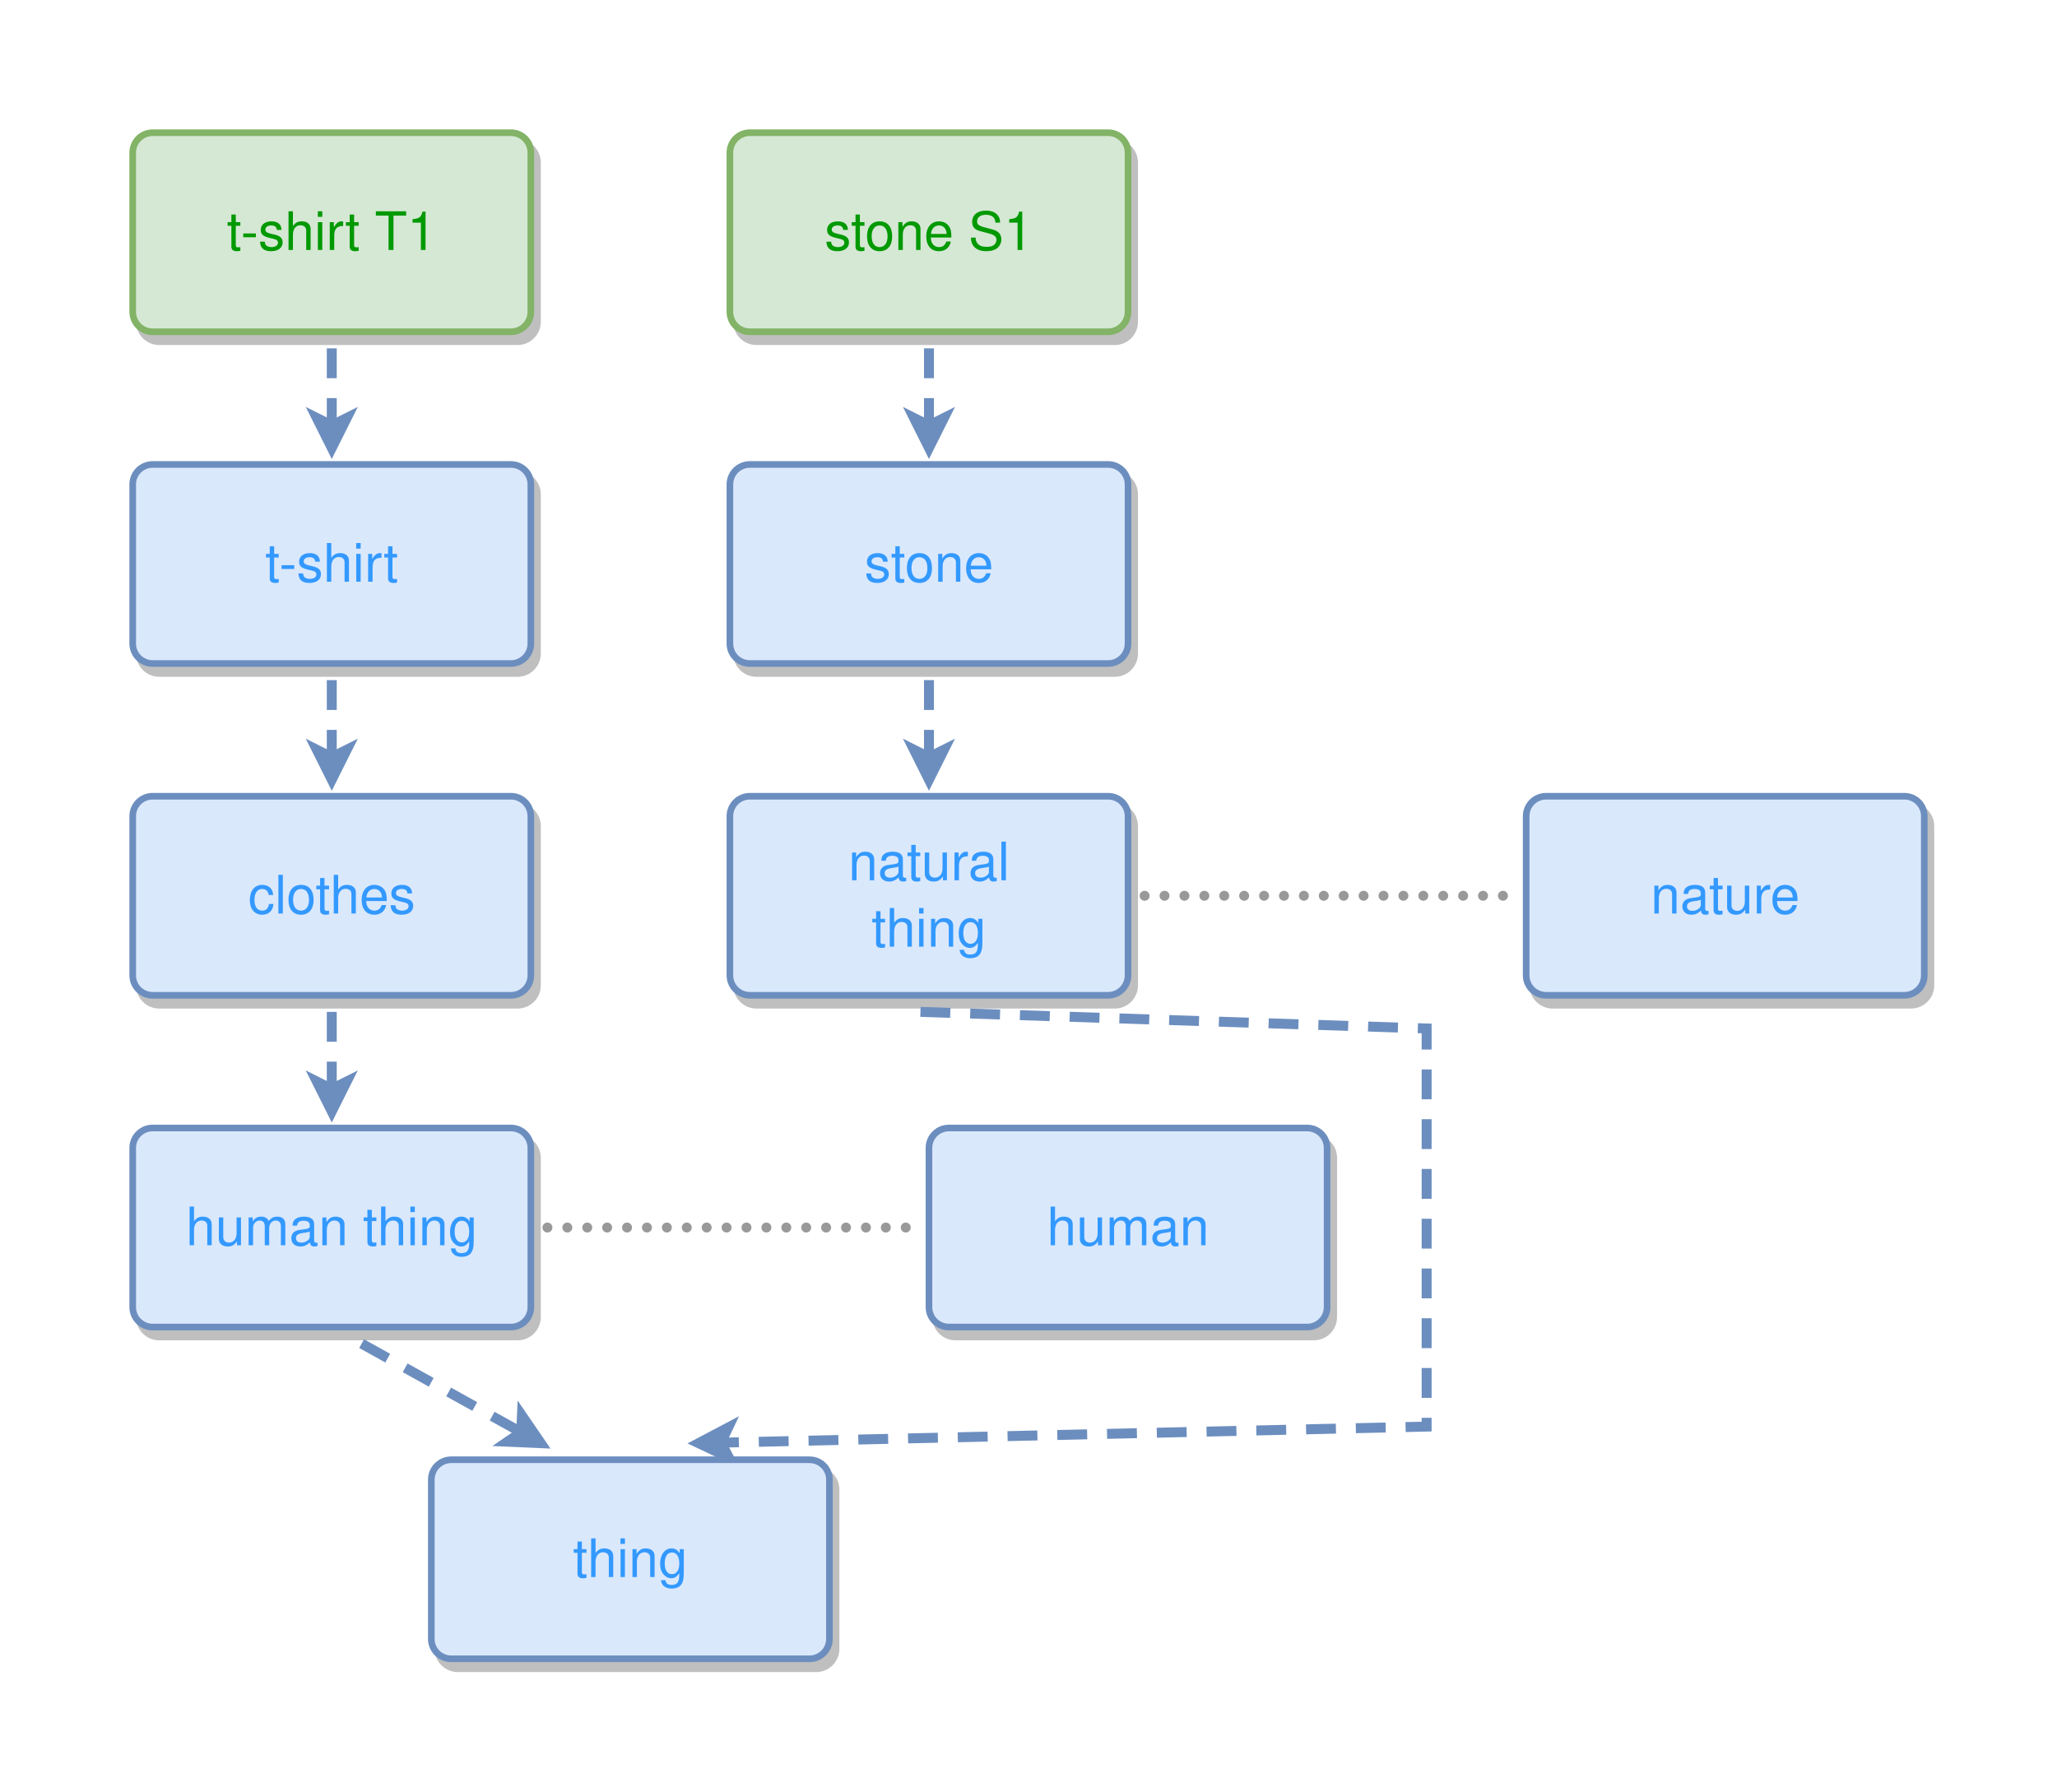
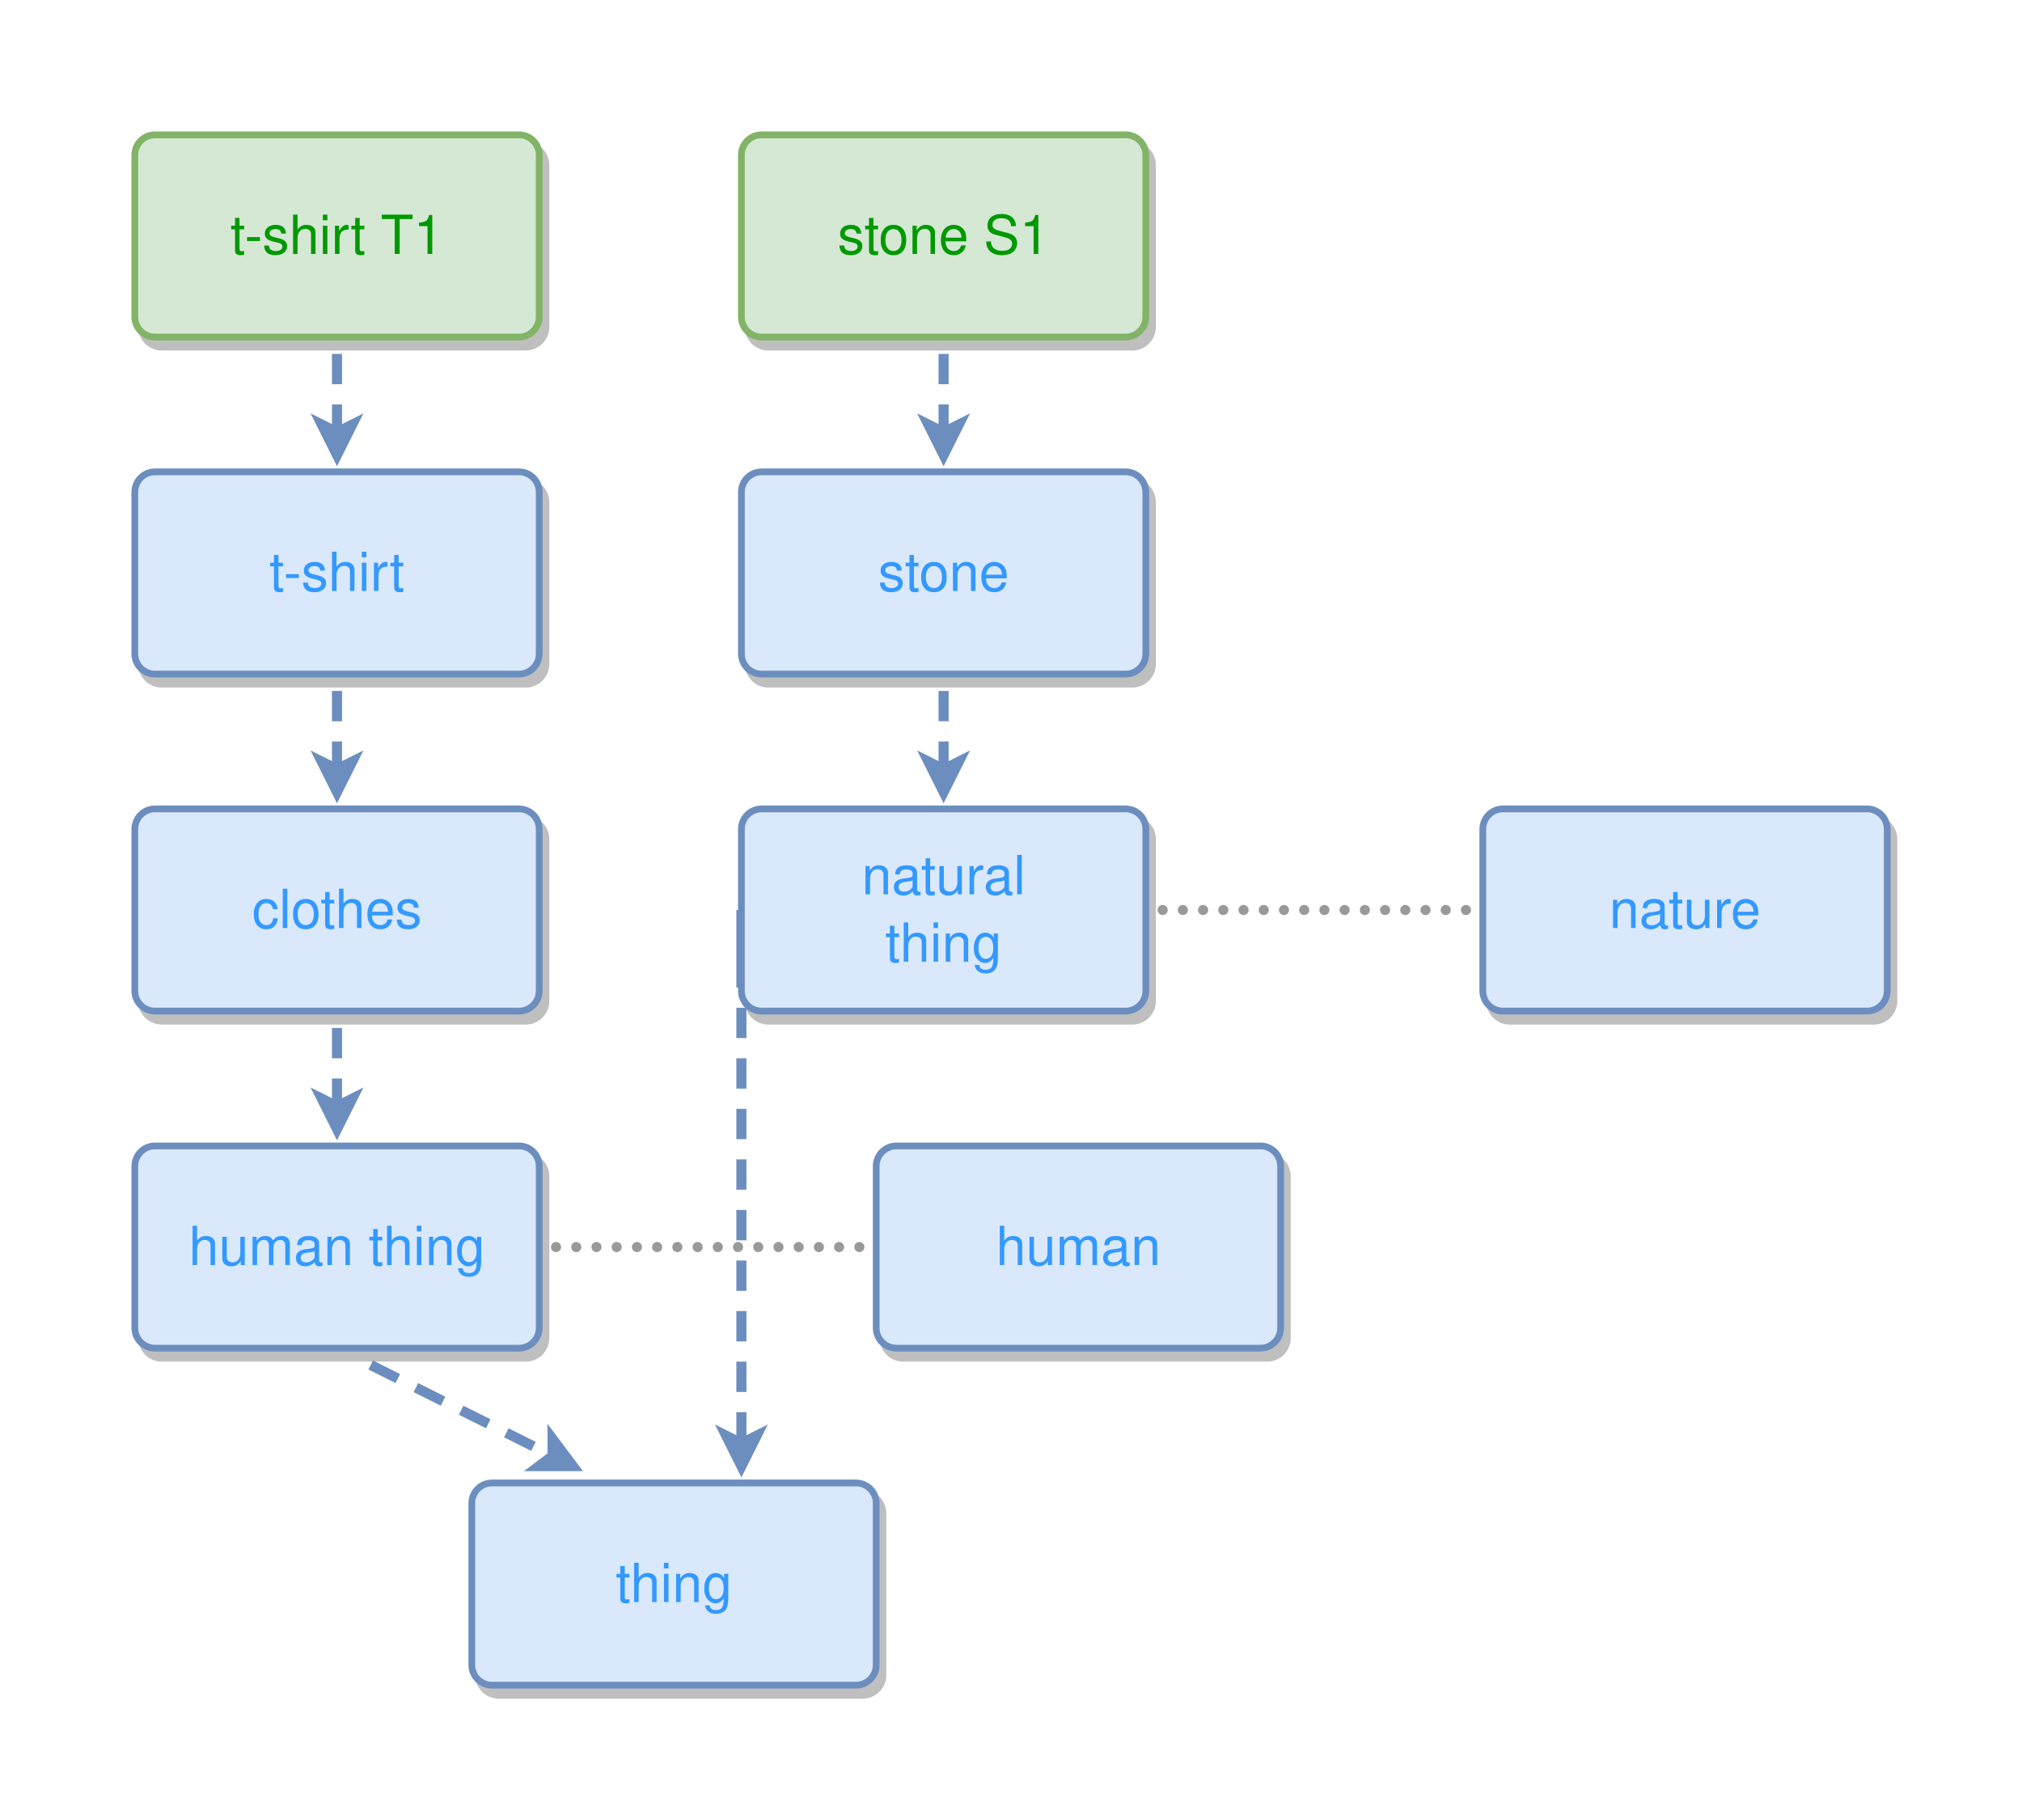
- <svg xmlns="http://www.w3.org/2000/svg" width="620" height="540" viewBox="0 0 620 540">
+ <svg xmlns="http://www.w3.org/2000/svg" width="600" height="540" viewBox="0 0 600 540">
  <defs>
  </defs>
  <g id="container-shells">
  </g>
  <g id="node-shadows">
    <rect x="40" y="40" width="120" height="60" rx="6" ry="6" fill="#000000" stroke="#000000" stroke-width="2" opacity="0.25" transform="translate(2,3)" />
-     <rect x="460" y="240" width="120" height="60" rx="6" ry="6" fill="#000000" stroke="#000000" stroke-width="2" opacity="0.25" transform="translate(2,3)" />
+     <rect x="440" y="240" width="120" height="60" rx="6" ry="6" fill="#000000" stroke="#000000" stroke-width="2" opacity="0.25" transform="translate(2,3)" />
    <rect x="40" y="140" width="120" height="60" rx="6" ry="6" fill="#000000" stroke="#000000" stroke-width="2" opacity="0.25" transform="translate(2,3)" />
    <rect x="40" y="240" width="120" height="60" rx="6" ry="6" fill="#000000" stroke="#000000" stroke-width="2" opacity="0.25" transform="translate(2,3)" />
    <rect x="40" y="340" width="120" height="60" rx="6" ry="6" fill="#000000" stroke="#000000" stroke-width="2" opacity="0.25" transform="translate(2,3)" />
-     <rect x="130" y="440" width="120" height="60" rx="6" ry="6" fill="#000000" stroke="#000000" stroke-width="2" opacity="0.25" transform="translate(2,3)" />
-     <rect x="280" y="340" width="120" height="60" rx="6" ry="6" fill="#000000" stroke="#000000" stroke-width="2" opacity="0.25" transform="translate(2,3)" />
+     <rect x="140" y="440" width="120" height="60" rx="6" ry="6" fill="#000000" stroke="#000000" stroke-width="2" opacity="0.25" transform="translate(2,3)" />
+     <rect x="260" y="340" width="120" height="60" rx="6" ry="6" fill="#000000" stroke="#000000" stroke-width="2" opacity="0.25" transform="translate(2,3)" />
    <rect x="220" y="40" width="120" height="60" rx="6" ry="6" fill="#000000" stroke="#000000" stroke-width="2" opacity="0.25" transform="translate(2,3)" />
    <rect x="220" y="140" width="120" height="60" rx="6" ry="6" fill="#000000" stroke="#000000" stroke-width="2" opacity="0.25" transform="translate(2,3)" />
    <rect x="220" y="240" width="120" height="60" rx="6" ry="6" fill="#000000" stroke="#000000" stroke-width="2" opacity="0.25" transform="translate(2,3)" />
  </g>
  <g id="edges">
    <g class="edge" data-edge-idx="0" data-edge-base="expresses" data-edge-from="1" data-edge-to="2">
      <line x1="100.00" y1="105.00" x2="100.00" y2="128.25" stroke="#6c8ebf" stroke-width="3" stroke-dasharray="9 6" />
      <path d="M 100.00 135.00 L 95.50 126.00 L 100.00 128.25 L 104.50 126.00 Z" fill="#6c8ebf" stroke="#6c8ebf" stroke-width="3" stroke-miterlimit="10" />
    </g>
    <g class="edge" data-edge-idx="1" data-edge-base="expresses" data-edge-from="2" data-edge-to="3">
      <line x1="100.00" y1="205.00" x2="100.00" y2="228.25" stroke="#6c8ebf" stroke-width="3" stroke-dasharray="9 6" />
      <path d="M 100.00 235.00 L 95.50 226.00 L 100.00 228.25 L 104.50 226.00 Z" fill="#6c8ebf" stroke="#6c8ebf" stroke-width="3" stroke-miterlimit="10" />
    </g>
    <g class="edge" data-edge-idx="2" data-edge-base="expresses" data-edge-from="3" data-edge-to="4">
      <line x1="100.00" y1="305.00" x2="100.00" y2="328.25" stroke="#6c8ebf" stroke-width="3" stroke-dasharray="9 6" />
      <path d="M 100.00 335.00 L 95.50 326.00 L 100.00 328.25 L 104.50 326.00 Z" fill="#6c8ebf" stroke="#6c8ebf" stroke-width="3" stroke-miterlimit="10" />
    </g>
    <g class="edge" data-edge-idx="3" data-edge-base="expresses" data-edge-from="4" data-edge-to="5">
-       <line x1="109.00" y1="405.00" x2="157.10" y2="431.72" stroke="#6c8ebf" stroke-width="3" stroke-dasharray="9 6" />
-       <path d="M 163.00 435.00 L 152.95 434.56 L 157.10 431.72 L 157.32 426.70 Z" fill="#6c8ebf" stroke="#6c8ebf" stroke-width="3" stroke-miterlimit="10" />
+       <line x1="110.00" y1="405.00" x2="163.96" y2="431.98" stroke="#6c8ebf" stroke-width="3" stroke-dasharray="9 6" />
+       <path d="M 170.00 435.00 L 159.94 435.00 L 163.96 431.98 L 163.96 426.95 Z" fill="#6c8ebf" stroke="#6c8ebf" stroke-width="3" stroke-miterlimit="10" />
    </g>
    <g class="edge" data-edge-idx="4" data-edge-base="nearto" data-edge-from="4" data-edge-to="6">
-       <line x1="165.00" y1="370.00" x2="275.00" y2="370.00" stroke="#999999" stroke-width="3" stroke-linecap="round" stroke-dasharray="0 6" />
+       <line x1="165.00" y1="370.00" x2="255.00" y2="370.00" stroke="#999999" stroke-width="3" stroke-linecap="round" stroke-dasharray="0 6" />
    </g>
    <g class="edge" data-edge-idx="5" data-edge-base="expresses" data-edge-from="7" data-edge-to="8">
      <line x1="280.00" y1="105.00" x2="280.00" y2="128.25" stroke="#6c8ebf" stroke-width="3" stroke-dasharray="9 6" />
      <path d="M 280.00 135.00 L 275.50 126.00 L 280.00 128.25 L 284.50 126.00 Z" fill="#6c8ebf" stroke="#6c8ebf" stroke-width="3" stroke-miterlimit="10" />
    </g>
    <g class="edge" data-edge-idx="6" data-edge-base="expresses" data-edge-from="8" data-edge-to="9">
      <line x1="280.00" y1="205.00" x2="280.00" y2="228.25" stroke="#6c8ebf" stroke-width="3" stroke-dasharray="9 6" />
      <path d="M 280.00 235.00 L 275.50 226.00 L 280.00 228.25 L 284.50 226.00 Z" fill="#6c8ebf" stroke="#6c8ebf" stroke-width="3" stroke-miterlimit="10" />
    </g>
-     <g class="edge" data-edge-idx="7" data-edge-base="nearto" data-edge-from="9" data-edge-to="10">
-       <line x1="345.00" y1="270.00" x2="455.00" y2="270.00" stroke="#999999" stroke-width="3" stroke-linecap="round" stroke-dasharray="0 6" />
+     <g class="edge" data-edge-idx="7" data-edge-base="expresses" data-edge-from="9" data-edge-to="5">
+       <polyline points="220.00,286.00 220,270 220.00,428.25" fill="none" stroke="#6c8ebf" stroke-width="3" stroke-dasharray="9 6" />
+       <path d="M 220.00 435.00 L 215.50 426.00 L 220.00 428.25 L 224.50 426.00 Z" fill="#6c8ebf" stroke="#6c8ebf" stroke-width="3" stroke-miterlimit="10" />
    </g>
-     <g class="edge" data-edge-idx="8" data-edge-base="expresses" data-edge-from="9" data-edge-to="5">
-       <polyline points="277.43,305.00 430,310 430,430 217.32,434.85" fill="none" stroke="#6c8ebf" stroke-width="3" stroke-dasharray="9 6" />
-       <path d="M 210.57 435.00 L 219.47 430.30 L 217.32 434.85 L 219.67 439.29 Z" fill="#6c8ebf" stroke="#6c8ebf" stroke-width="3" stroke-miterlimit="10" />
+     <g class="edge" data-edge-idx="8" data-edge-base="nearto" data-edge-from="9" data-edge-to="10">
+       <line x1="345.00" y1="270.00" x2="435.00" y2="270.00" stroke="#999999" stroke-width="3" stroke-linecap="round" stroke-dasharray="0 6" />
    </g>
  </g>
  <g id="nodes">
    <rect x="40" y="40" width="120" height="60" rx="6" ry="6" fill="#d5e8d4" stroke="#82b366" stroke-width="2" />
    <text x="100" y="70" text-anchor="middle" dominant-baseline="middle" font-family="Helvetica,Inter,Segoe UI,Arial" font-size="16" font-weight="normal" fill="#009900">t-shirt T1</text>
-     <rect x="460" y="240" width="120" height="60" rx="6" ry="6" fill="#dae8fc" stroke="#6c8ebf" stroke-width="2" />
-     <text x="520" y="270" text-anchor="middle" dominant-baseline="middle" font-family="Helvetica,Inter,Segoe UI,Arial" font-size="16" font-weight="normal" fill="#3399ff">nature</text>
+     <rect x="440" y="240" width="120" height="60" rx="6" ry="6" fill="#dae8fc" stroke="#6c8ebf" stroke-width="2" />
+     <text x="500" y="270" text-anchor="middle" dominant-baseline="middle" font-family="Helvetica,Inter,Segoe UI,Arial" font-size="16" font-weight="normal" fill="#3399ff">nature</text>
    <rect x="40" y="140" width="120" height="60" rx="6" ry="6" fill="#dae8fc" stroke="#6c8ebf" stroke-width="2" />
    <text x="100" y="170" text-anchor="middle" dominant-baseline="middle" font-family="Helvetica,Inter,Segoe UI,Arial" font-size="16" font-weight="normal" fill="#3399ff">t-shirt</text>
    <rect x="40" y="240" width="120" height="60" rx="6" ry="6" fill="#dae8fc" stroke="#6c8ebf" stroke-width="2" />
    <text x="100" y="270" text-anchor="middle" dominant-baseline="middle" font-family="Helvetica,Inter,Segoe UI,Arial" font-size="16" font-weight="normal" fill="#3399ff">clothes</text>
    <rect x="40" y="340" width="120" height="60" rx="6" ry="6" fill="#dae8fc" stroke="#6c8ebf" stroke-width="2" />
    <text x="100" y="370" text-anchor="middle" dominant-baseline="middle" font-family="Helvetica,Inter,Segoe UI,Arial" font-size="16" font-weight="normal" fill="#3399ff">human thing</text>
-     <rect x="130" y="440" width="120" height="60" rx="6" ry="6" fill="#dae8fc" stroke="#6c8ebf" stroke-width="2" />
-     <text x="190" y="470" text-anchor="middle" dominant-baseline="middle" font-family="Helvetica,Inter,Segoe UI,Arial" font-size="16" font-weight="normal" fill="#3399ff">thing</text>
-     <rect x="280" y="340" width="120" height="60" rx="6" ry="6" fill="#dae8fc" stroke="#6c8ebf" stroke-width="2" />
-     <text x="340" y="370" text-anchor="middle" dominant-baseline="middle" font-family="Helvetica,Inter,Segoe UI,Arial" font-size="16" font-weight="normal" fill="#3399ff">human</text>
+     <rect x="140" y="440" width="120" height="60" rx="6" ry="6" fill="#dae8fc" stroke="#6c8ebf" stroke-width="2" />
+     <text x="200" y="470" text-anchor="middle" dominant-baseline="middle" font-family="Helvetica,Inter,Segoe UI,Arial" font-size="16" font-weight="normal" fill="#3399ff">thing</text>
+     <rect x="260" y="340" width="120" height="60" rx="6" ry="6" fill="#dae8fc" stroke="#6c8ebf" stroke-width="2" />
+     <text x="320" y="370" text-anchor="middle" dominant-baseline="middle" font-family="Helvetica,Inter,Segoe UI,Arial" font-size="16" font-weight="normal" fill="#3399ff">human</text>
    <rect x="220" y="40" width="120" height="60" rx="6" ry="6" fill="#d5e8d4" stroke="#82b366" stroke-width="2" />
    <text x="280" y="70" text-anchor="middle" dominant-baseline="middle" font-family="Helvetica,Inter,Segoe UI,Arial" font-size="16" font-weight="normal" fill="#009900">stone S1</text>
    <rect x="220" y="140" width="120" height="60" rx="6" ry="6" fill="#dae8fc" stroke="#6c8ebf" stroke-width="2" />
    <text x="280" y="170" text-anchor="middle" dominant-baseline="middle" font-family="Helvetica,Inter,Segoe UI,Arial" font-size="16" font-weight="normal" fill="#3399ff">stone</text>
    <rect x="220" y="240" width="120" height="60" rx="6" ry="6" fill="#dae8fc" stroke="#6c8ebf" stroke-width="2" />
    <text x="280" y="260" text-anchor="middle" dominant-baseline="middle" font-family="Helvetica,Inter,Segoe UI,Arial" font-size="16" font-weight="normal" fill="#3399ff">natural</text>
    <text x="280" y="280" text-anchor="middle" dominant-baseline="middle" font-family="Helvetica,Inter,Segoe UI,Arial" font-size="16" font-weight="normal" fill="#3399ff">thing</text>
  </g>
</svg>
